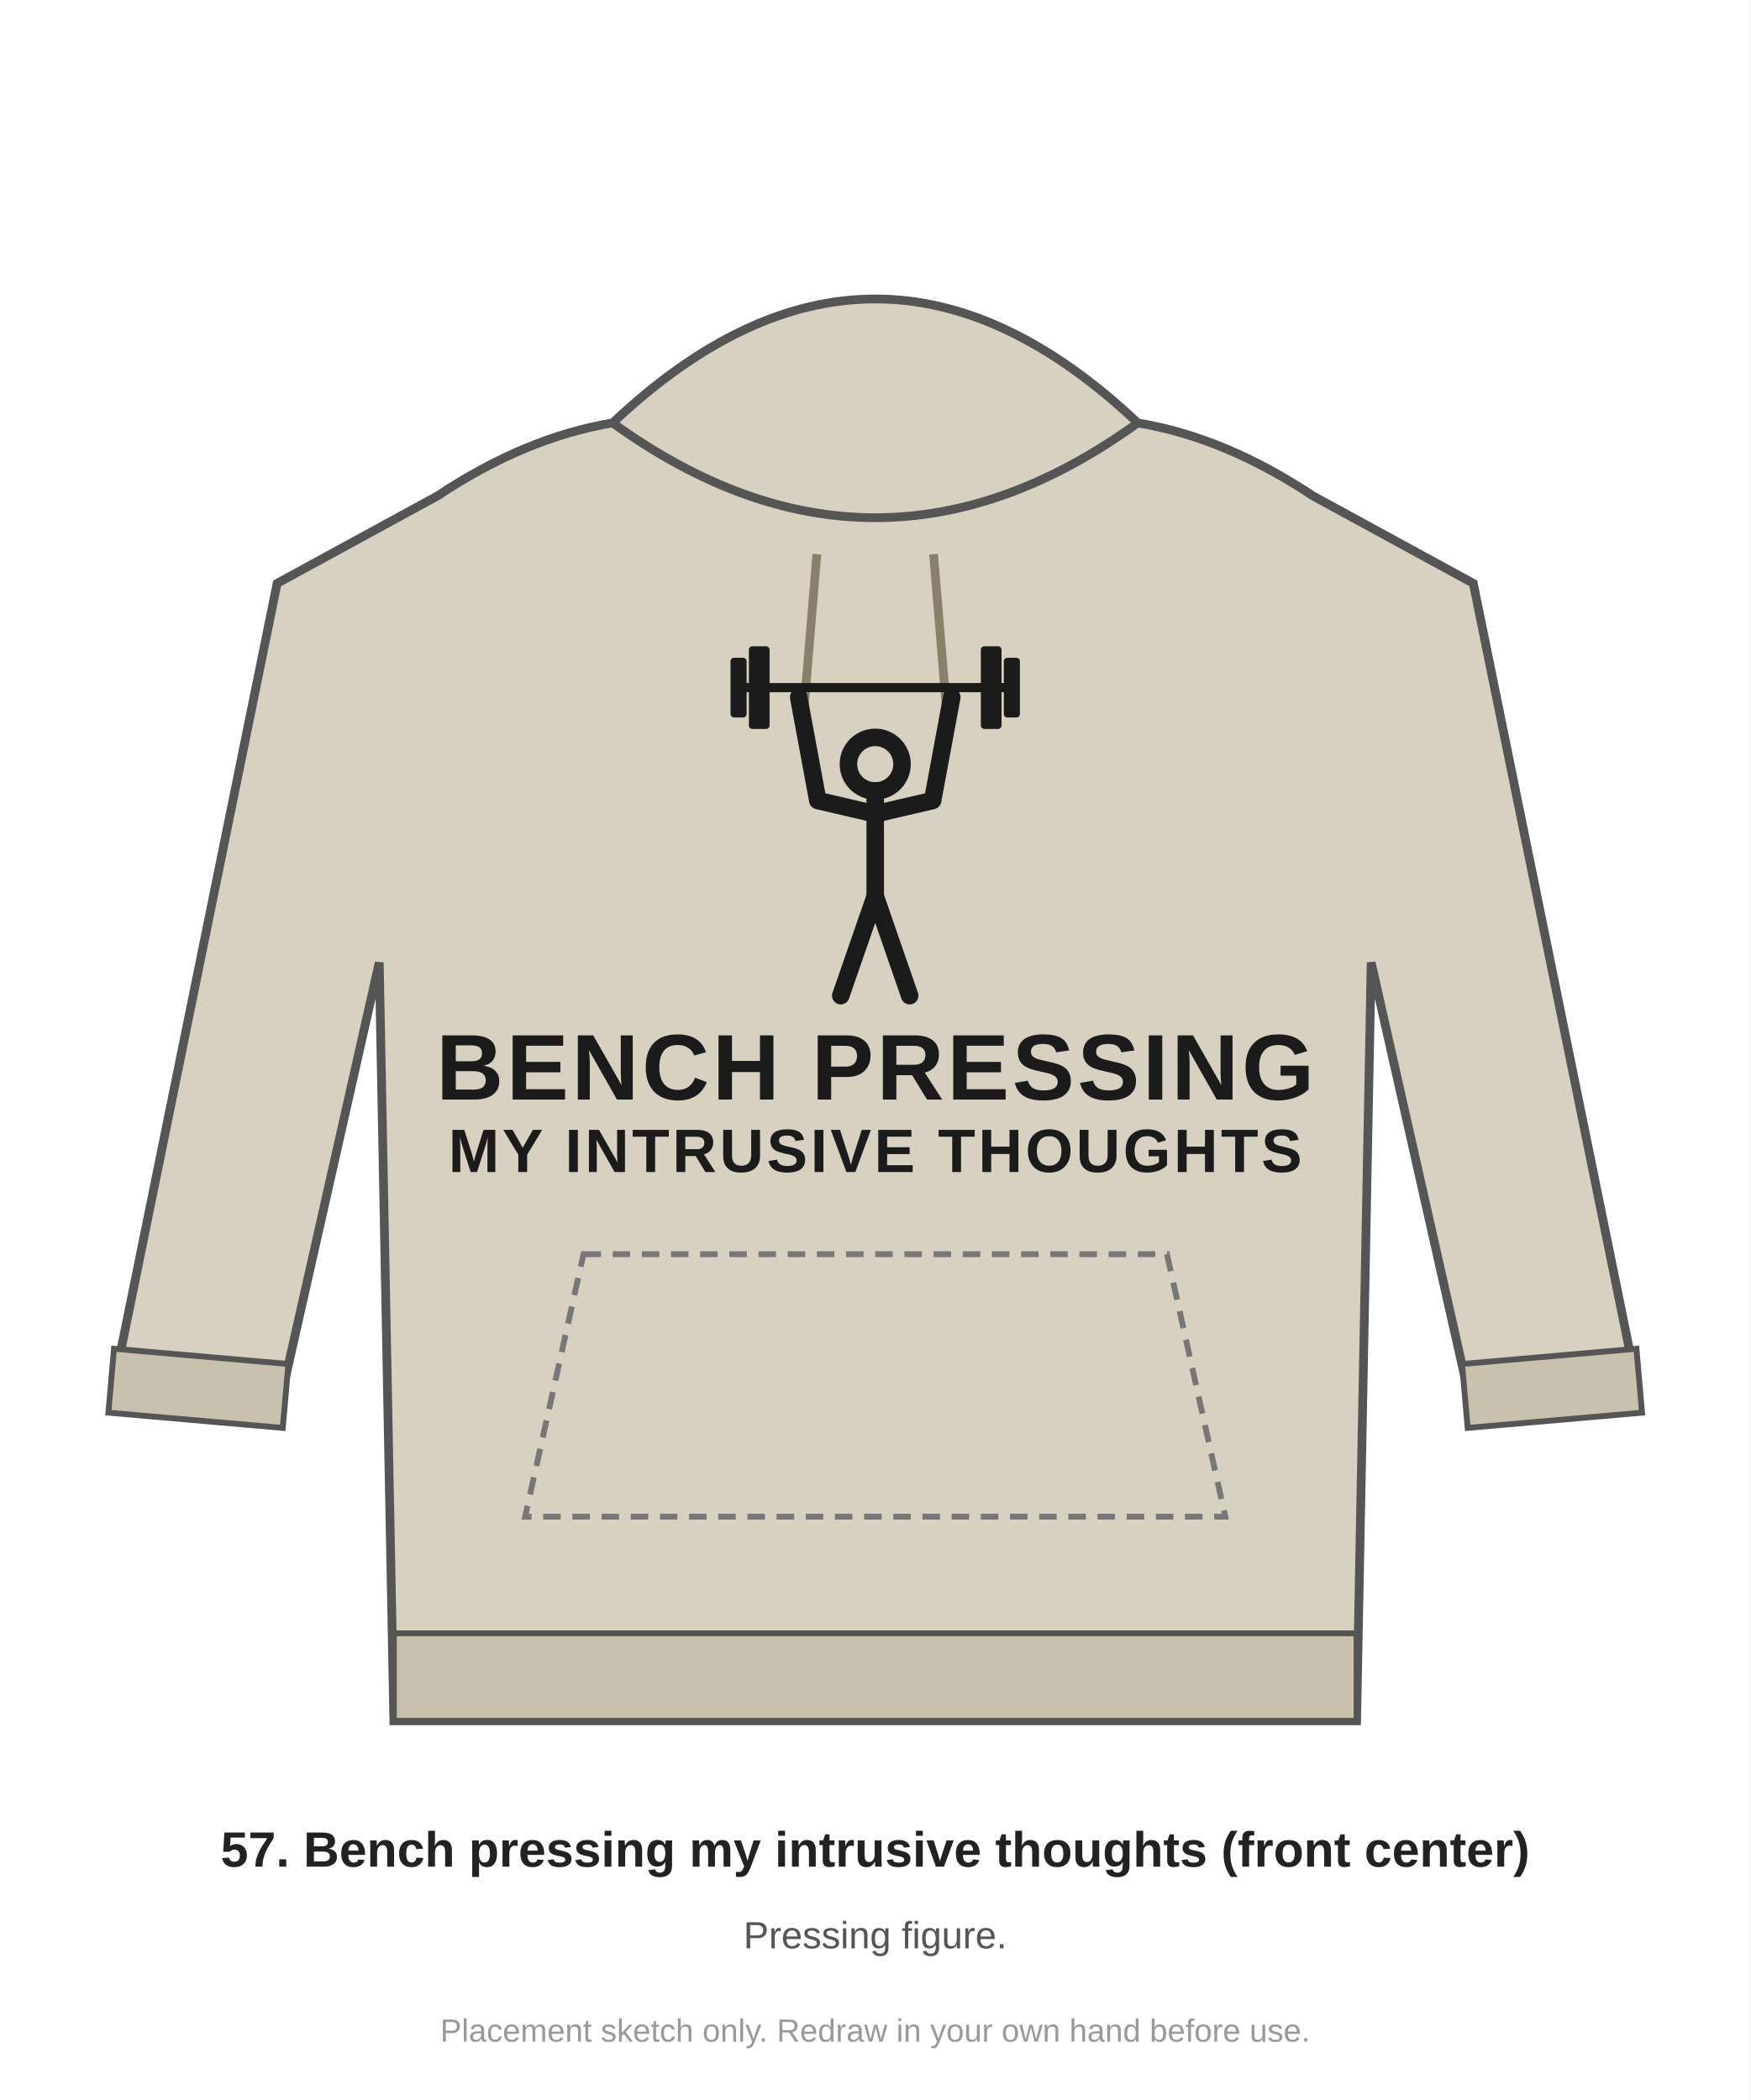
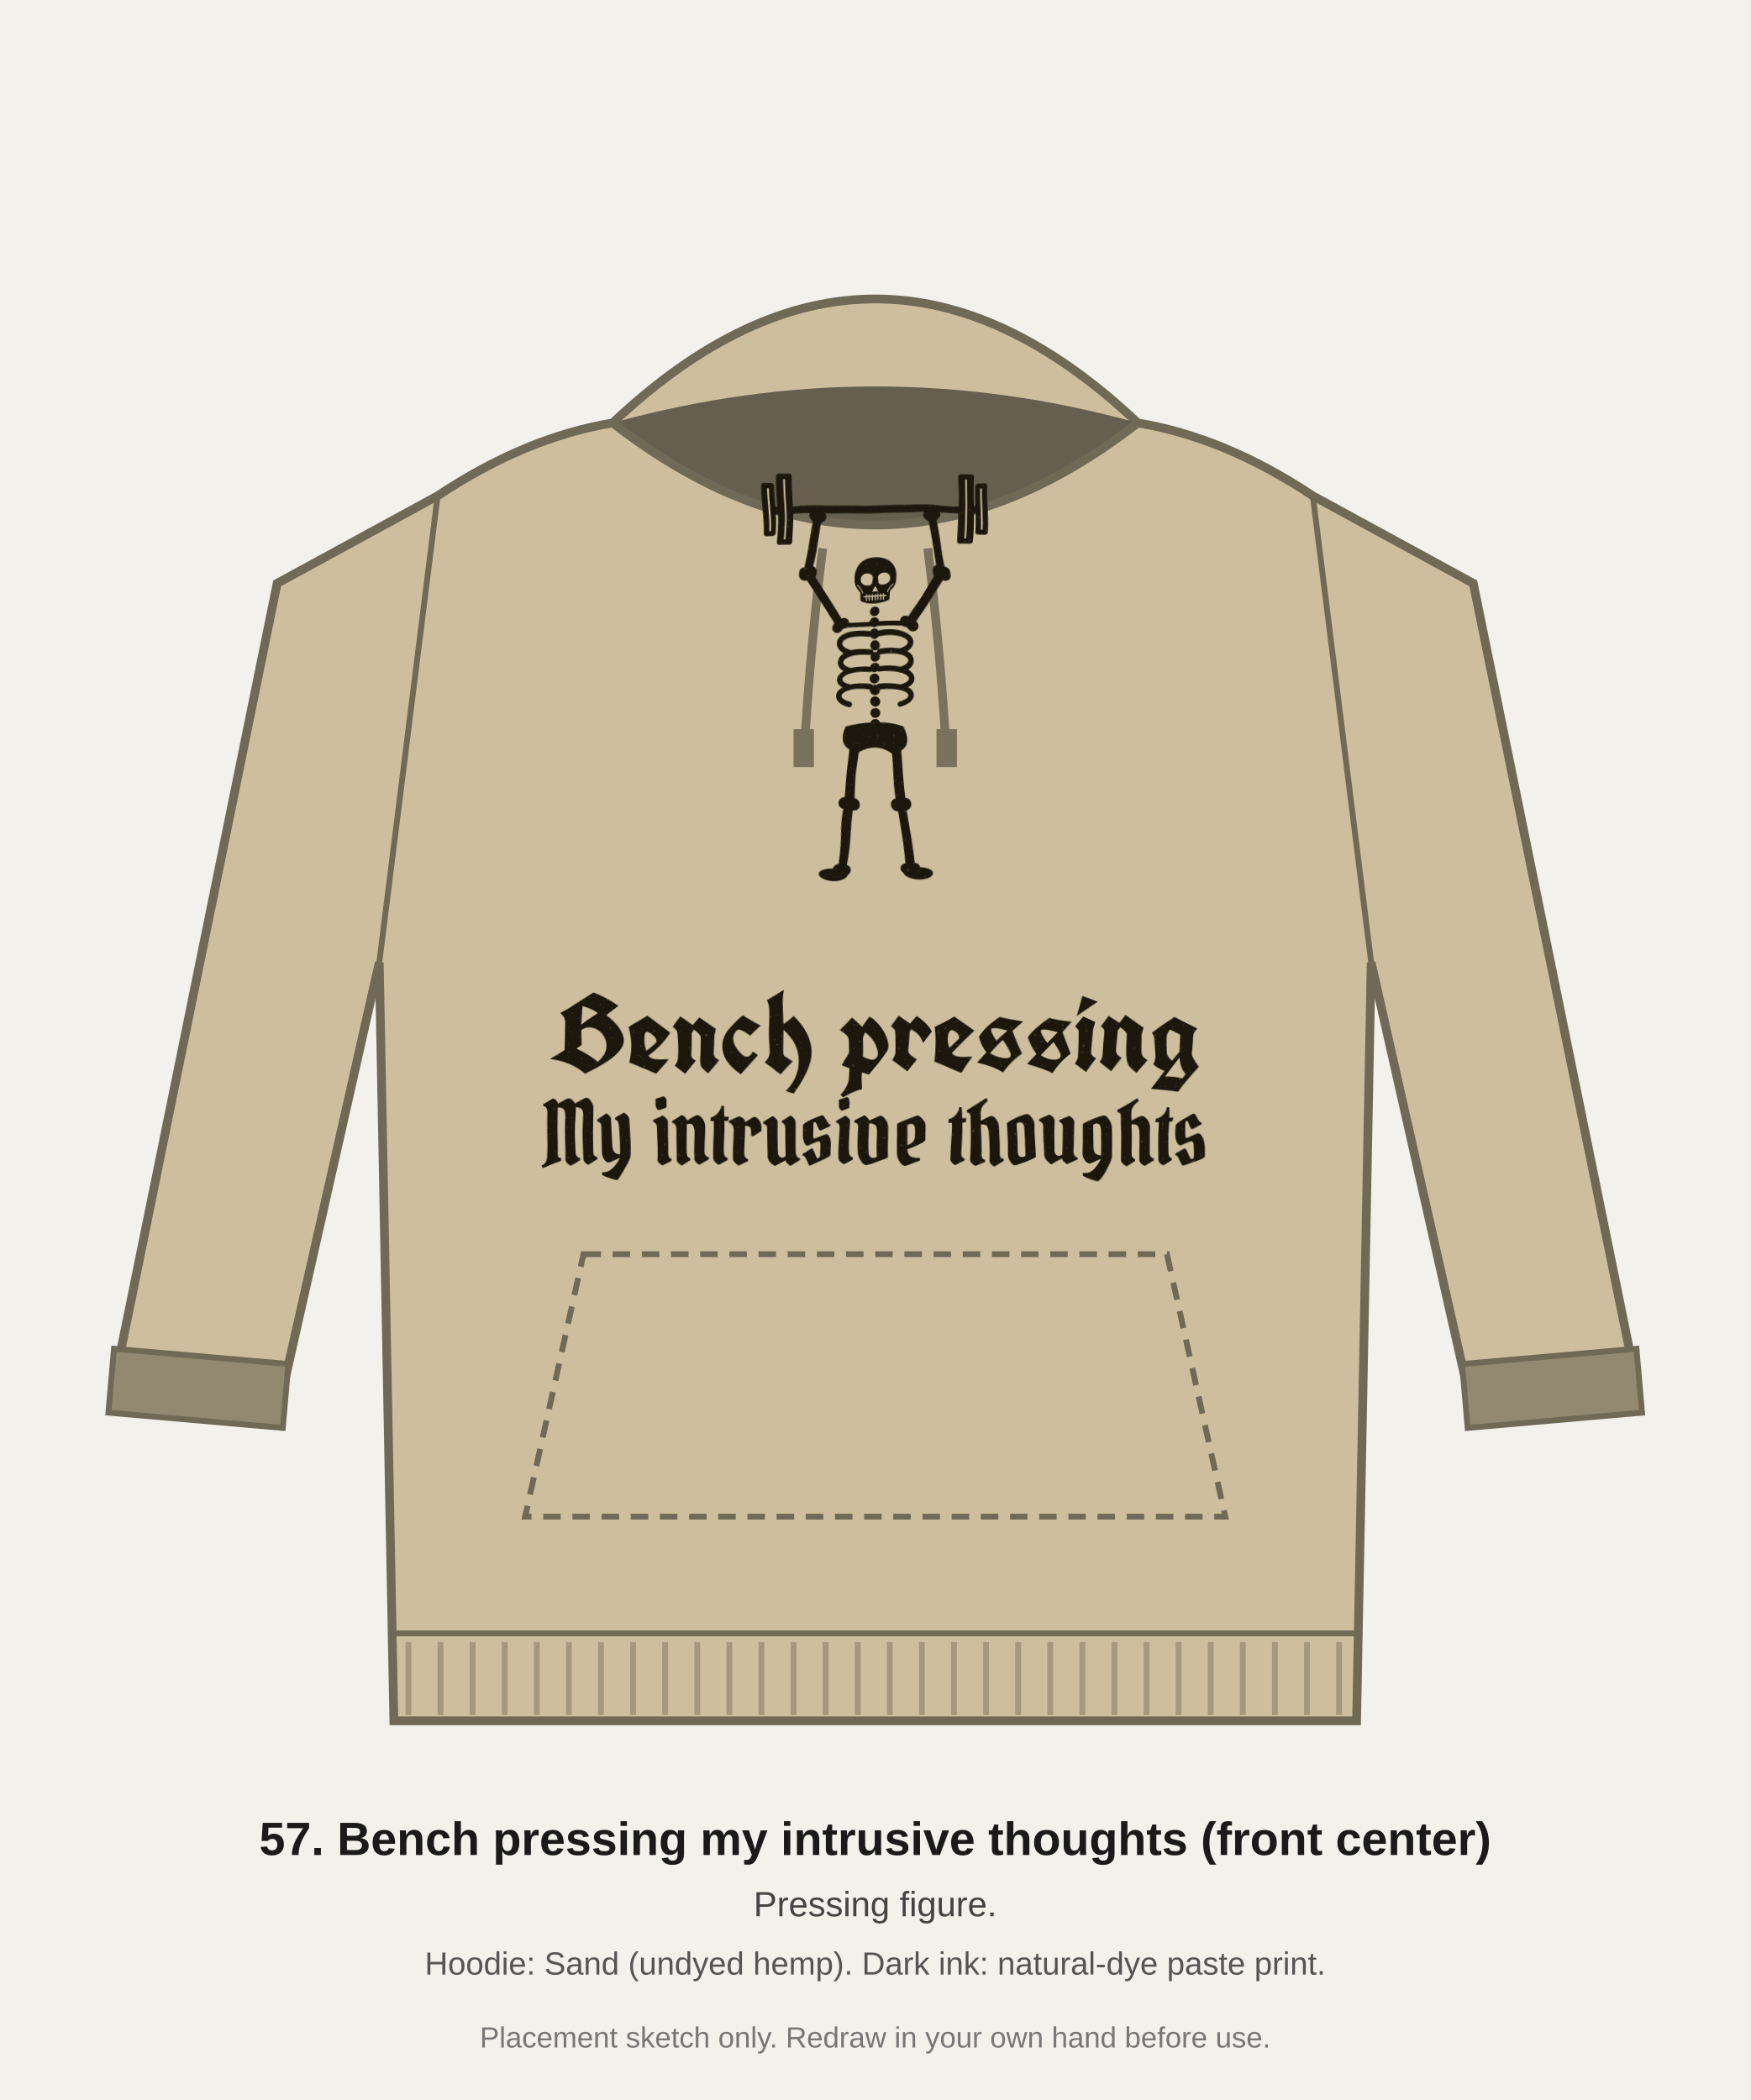
<svg xmlns="http://www.w3.org/2000/svg" viewBox="0 0 600 720" width="600" height="720" font-family="Arial, Helvetica, sans-serif">
-   <rect width="600" height="720" fill="#ffffff" />
-   <path d="M150 170 L95 200 L40 470 L95 485 L130 330 L135 590 L465 590 L470 330 L505 485 L560 470 L505 200 L450 170 Q420 150 390 145 Q300 60 210 145 Q180 150 150 170 Z" fill="#d8d0c0" stroke="#555" stroke-width="3" />
-   <path d="M210 145 Q300 210 390 145" fill="none" stroke="#555" stroke-width="3" />
-   <rect x="38" y="465" width="60" height="22" fill="#c9c0ad" stroke="#555" stroke-width="2" transform="rotate(5 68 476)" />
-   <rect x="502" y="465" width="60" height="22" fill="#c9c0ad" stroke="#555" stroke-width="2" transform="rotate(-5 532 476)" />
-   <rect x="135" y="560" width="330" height="30" fill="#c9c0ad" stroke="#555" stroke-width="2" />
-   <path d="M200 430 L400 430 L420 520 L180 520 Z" fill="none" stroke="#777" stroke-width="2" stroke-dasharray="6 4" />
-   <line x1="280" y1="190" x2="275" y2="250" stroke="#8a7f6a" stroke-width="3" />
-   <line x1="320" y1="190" x2="325" y2="250" stroke="#8a7f6a" stroke-width="3" />
-   <circle cx="300" cy="262" r="9.184" fill="none" stroke="#1b1b1b" stroke-width="6" stroke-linecap="round" stroke-linejoin="round" />
-   <line x1="300" y1="271.184" x2="300" y2="307.264" fill="none" stroke="#1b1b1b" stroke-width="6" stroke-linecap="round" stroke-linejoin="round" />
-   <polyline points="273.76,239.04 280.32,274.464 300,279.056 319.68,274.464 326.24,239.04" fill="none" stroke="#1b1b1b" stroke-width="6" stroke-linecap="round" stroke-linejoin="round" />
-   <line x1="252.768" y1="235.76" x2="347.232" y2="235.76" stroke="#1b1b1b" stroke-width="3.149" stroke-linecap="round" />
-   <rect x="256.704" y="221.59" width="7.085" height="28.339" rx="1.181" fill="#1b1b1b" />
-   <rect x="250.406" y="225.526" width="5.51" height="20.467" rx="1.181" fill="#1b1b1b" />
-   <rect x="336.211" y="221.59" width="7.085" height="28.339" rx="1.181" fill="#1b1b1b" />
-   <rect x="344.083" y="225.526" width="5.51" height="20.467" rx="1.181" fill="#1b1b1b" />
-   <polyline points="288.192,341.376 300,307.264 311.808,341.376" fill="none" stroke="#1b1b1b" stroke-width="6" stroke-linecap="round" stroke-linejoin="round" />
-   <text x="300" y="377" text-anchor="middle" font-size="32" font-weight="900" fill="#1b1b1b" letter-spacing="1">BENCH PRESSING</text>
-   <text x="300" y="401.84" text-anchor="middle" font-size="21" font-weight="900" fill="#1b1b1b" letter-spacing="1">MY INTRUSIVE THOUGHTS</text>
-   <text x="300" y="640" text-anchor="middle" font-size="17" font-weight="bold" fill="#222">57. Bench pressing my intrusive thoughts (front center)</text>
-   <text x="300" y="668" text-anchor="middle" font-size="13" fill="#555">Pressing figure.</text>
-   <text x="300" y="700" text-anchor="middle" font-size="11" fill="#999">Placement sketch only. Redraw in your own hand before use.</text>
+   <defs>
+     <filter id="grunge" x="-5%" y="-5%" width="110%" height="110%">
+       <feTurbulence type="fractalNoise" baseFrequency="0.85" numOctaves="2" seed="7" result="n" />
+       <feColorMatrix in="n" type="matrix" values="0 0 0 0 0  0 0 0 0 0  0 0 0 0 0  0 0 0 -1.1 1.75" result="m" />
+       <feTurbulence type="fractalNoise" baseFrequency="0.04" numOctaves="2" seed="3" result="w" />
+       <feDisplacementMap in="SourceGraphic" in2="w" scale="2.5" result="d" />
+       <feComposite in="d" in2="m" operator="in" />
+     </filter>
+   </defs>
+   <rect width="600" height="720" fill="#f3f1ec" />
+   <path d="M150 170 L95 200 L40 470 L95 485 L130 330 L135 590 L465 590 L470 330 L505 485 L560 470 L505 200 L450 170 Q420 150 390 145 Q300 60 210 145 Q180 150 150 170 Z" fill="#cdbf9e" stroke="#706956" stroke-width="3" />
+   <path d="M150 170 L130 330 M450 170 L470 330 M135 560 L465 560" stroke="#706956" stroke-width="2" fill="none" />
+   <g stroke="#a4987e" stroke-width="2">
+     <line x1="140" y1="563" x2="140" y2="588" />
+     <line x1="151" y1="563" x2="151" y2="588" />
+     <line x1="162" y1="563" x2="162" y2="588" />
+     <line x1="173" y1="563" x2="173" y2="588" />
+     <line x1="184" y1="563" x2="184" y2="588" />
+     <line x1="195" y1="563" x2="195" y2="588" />
+     <line x1="206" y1="563" x2="206" y2="588" />
+     <line x1="217" y1="563" x2="217" y2="588" />
+     <line x1="228" y1="563" x2="228" y2="588" />
+     <line x1="239" y1="563" x2="239" y2="588" />
+     <line x1="250" y1="563" x2="250" y2="588" />
+     <line x1="261" y1="563" x2="261" y2="588" />
+     <line x1="272" y1="563" x2="272" y2="588" />
+     <line x1="283" y1="563" x2="283" y2="588" />
+     <line x1="294" y1="563" x2="294" y2="588" />
+     <line x1="305" y1="563" x2="305" y2="588" />
+     <line x1="316" y1="563" x2="316" y2="588" />
+     <line x1="327" y1="563" x2="327" y2="588" />
+     <line x1="338" y1="563" x2="338" y2="588" />
+     <line x1="349" y1="563" x2="349" y2="588" />
+     <line x1="360" y1="563" x2="360" y2="588" />
+     <line x1="371" y1="563" x2="371" y2="588" />
+     <line x1="382" y1="563" x2="382" y2="588" />
+     <line x1="393" y1="563" x2="393" y2="588" />
+     <line x1="404" y1="563" x2="404" y2="588" />
+     <line x1="415" y1="563" x2="415" y2="588" />
+     <line x1="426" y1="563" x2="426" y2="588" />
+     <line x1="437" y1="563" x2="437" y2="588" />
+     <line x1="448" y1="563" x2="448" y2="588" />
+     <line x1="459" y1="563" x2="459" y2="588" />
+   </g>
+   <rect x="38" y="465" width="60" height="22" fill="#938971" stroke="#706956" stroke-width="2" transform="rotate(5 68 476)" />
+   <rect x="502" y="465" width="60" height="22" fill="#938971" stroke="#706956" stroke-width="2" transform="rotate(-5 532 476)" />
+   <path d="M210 145 Q300 215 390 145 Q300 120 210 145 Z" fill="#665f4f" />
+   <path d="M210 145 Q300 215 390 145" fill="none" stroke="#706956" stroke-width="3" />
+   <path d="M200 430 L400 430 L420 520 L180 520 Z" fill="none" stroke="#706956" stroke-width="2" stroke-dasharray="6 4" />
+   <path d="M282 188 Q278 220 276 252 M318 188 Q322 220 324 252" stroke="#7b725e" stroke-width="3" fill="none" />
+   <rect x="272" y="250" width="7" height="13" fill="#7b725e" />
+   <rect x="321" y="250" width="7" height="13" fill="#7b725e" />
+   <g filter="url(#grunge)">
+     <path d="M292.6 198.5 C291.7 188.1 308.3 188.1 307.4 198.5 C307.4 200.9 306.2 201.8 305.3 203.0 L305.2 205.8 C303.0 207.4 297.0 207.4 294.8 205.8 L294.7 203.0 C293.8 201.8 292.6 200.9 292.6 198.5 Z" fill="#1a1510" />
+     <path d="M299.1 197.9 C298.8 195.9 295.0 195.6 294.7 198.2 C294.5 200.6 297.9 201.2 298.8 200.0 Z" fill="#cdbf9e" />
+     <path d="M293.5 200.3 Q295.0 201.5 295.6 203.3" stroke="#cdbf9e" stroke-width="0.3" fill="none" />
+     <path d="M300.9 197.9 C301.2 195.9 305.0 195.6 305.3 198.2 C305.5 200.6 302.1 201.2 301.2 200.0 Z" fill="#cdbf9e" />
+     <path d="M306.5 200.3 Q305.0 201.5 304.4 203.3" stroke="#cdbf9e" stroke-width="0.3" fill="none" />
+     <path d="M300.0 200.9 L298.8 203.0 Q300.0 202.5 301.2 203.0 Z" fill="#cdbf9e" />
+     <path d="M295.8 204.4 L304.2 204.4" stroke="#cdbf9e" stroke-width="0.4" />
+     <line x1="296.9" y1="203.7" x2="296.9" y2="205.9" stroke="#cdbf9e" stroke-width="0.4" />
+     <line x1="297.9" y1="203.7" x2="297.9" y2="205.9" stroke="#cdbf9e" stroke-width="0.4" />
+     <line x1="299.0" y1="203.7" x2="299.0" y2="205.9" stroke="#cdbf9e" stroke-width="0.4" />
+     <line x1="300.0" y1="203.7" x2="300.0" y2="205.9" stroke="#cdbf9e" stroke-width="0.4" />
+     <line x1="301.0" y1="203.7" x2="301.0" y2="205.9" stroke="#cdbf9e" stroke-width="0.4" />
+     <line x1="302.1" y1="203.7" x2="302.1" y2="205.9" stroke="#cdbf9e" stroke-width="0.4" />
+     <line x1="303.1" y1="203.7" x2="303.1" y2="205.9" stroke="#cdbf9e" stroke-width="0.4" />
+     <circle cx="300.0" cy="209.8" r="1.7" fill="#1a1510" />
+     <circle cx="300.0" cy="213.6" r="1.7" fill="#1a1510" />
+     <circle cx="300.0" cy="217.5" r="1.7" fill="#1a1510" />
+     <circle cx="300.0" cy="221.3" r="1.7" fill="#1a1510" />
+     <circle cx="300.0" cy="225.2" r="1.7" fill="#1a1510" />
+     <circle cx="300.0" cy="229.0" r="1.7" fill="#1a1510" />
+     <circle cx="300.0" cy="232.9" r="1.7" fill="#1a1510" />
+     <circle cx="300.0" cy="236.7" r="1.7" fill="#1a1510" />
+     <circle cx="300.0" cy="240.5" r="1.7" fill="#1a1510" />
+     <circle cx="300.0" cy="244.4" r="1.7" fill="#1a1510" />
+     <circle cx="300.0" cy="248.2" r="1.7" fill="#1a1510" />
+     <path d="M298.4 217.5 C286.8 215.8 284.6 221.9 291.2 223.5" stroke="#1a1510" stroke-width="1.9" fill="none" stroke-linecap="round" />
+     <path d="M301.6 217.5 C313.2 215.8 315.4 221.9 308.8 223.5" stroke="#1a1510" stroke-width="1.9" fill="none" stroke-linecap="round" />
+     <path d="M298.4 223.5 C286.8 221.9 284.6 227.9 291.2 229.6" stroke="#1a1510" stroke-width="1.9" fill="none" stroke-linecap="round" />
+     <path d="M301.6 223.5 C313.2 221.9 315.4 227.9 308.8 229.6" stroke="#1a1510" stroke-width="1.9" fill="none" stroke-linecap="round" />
+     <path d="M298.4 229.6 C286.8 227.9 284.6 234.0 291.2 235.6" stroke="#1a1510" stroke-width="1.9" fill="none" stroke-linecap="round" />
+     <path d="M301.6 229.6 C313.2 227.9 315.4 234.0 308.8 235.6" stroke="#1a1510" stroke-width="1.9" fill="none" stroke-linecap="round" />
+     <path d="M298.4 235.6 C286.8 234.0 284.6 240.0 291.2 241.6" stroke="#1a1510" stroke-width="1.9" fill="none" stroke-linecap="round" />
+     <path d="M301.6 235.6 C313.2 234.0 315.4 240.0 308.8 241.6" stroke="#1a1510" stroke-width="1.9" fill="none" stroke-linecap="round" />
+     <path d="M290.1 249.3 Q286.8 257.0 294.5 258.1 Q300.0 254.3 305.5 258.1 Q313.2 257.0 309.9 249.3 Q300.0 246.0 290.1 249.3 Z" fill="#1a1510" />
+     <line x1="287.9" y1="214.2" x2="312.1" y2="214.2" stroke="#1a1510" stroke-width="1.6" stroke-linecap="round" />
+     <circle cx="287.9" cy="214.9" r="1.0" fill="#1a1510" />
+     <circle cx="287.9" cy="213.5" r="1.0" fill="#1a1510" />
+     <circle cx="312.1" cy="214.9" r="1.0" fill="#1a1510" />
+     <circle cx="312.1" cy="213.5" r="1.0" fill="#1a1510" />
+     <line x1="287.9" y1="214.2" x2="276.9" y2="196.6" stroke="#1a1510" stroke-width="3.0" stroke-linecap="round" />
+     <circle cx="289.0" cy="213.5" r="1.9" fill="#1a1510" />
+     <circle cx="286.8" cy="214.9" r="1.9" fill="#1a1510" />
+     <circle cx="278.0" cy="195.9" r="1.9" fill="#1a1510" />
+     <circle cx="275.9" cy="197.3" r="1.9" fill="#1a1510" />
+     <line x1="276.9" y1="196.6" x2="280.2" y2="176.9" stroke="#1a1510" stroke-width="2.7" stroke-linecap="round" />
+     <circle cx="278.1" cy="196.8" r="1.7" fill="#1a1510" />
+     <circle cx="275.8" cy="196.4" r="1.7" fill="#1a1510" />
+     <circle cx="281.4" cy="177.0" r="1.7" fill="#1a1510" />
+     <circle cx="279.1" cy="176.7" r="1.7" fill="#1a1510" />
+     <circle cx="280.2" cy="176.9" r="2.5" fill="#1a1510" />
+     <line x1="312.1" y1="214.2" x2="323.1" y2="196.6" stroke="#1a1510" stroke-width="3.0" stroke-linecap="round" />
+     <circle cx="313.2" cy="214.9" r="1.9" fill="#1a1510" />
+     <circle cx="311.0" cy="213.5" r="1.9" fill="#1a1510" />
+     <circle cx="324.1" cy="197.3" r="1.9" fill="#1a1510" />
+     <circle cx="322.0" cy="195.9" r="1.9" fill="#1a1510" />
+     <line x1="323.1" y1="196.6" x2="319.8" y2="176.9" stroke="#1a1510" stroke-width="2.7" stroke-linecap="round" />
+     <circle cx="324.2" cy="196.4" r="1.7" fill="#1a1510" />
+     <circle cx="321.9" cy="196.8" r="1.7" fill="#1a1510" />
+     <circle cx="320.9" cy="176.7" r="1.7" fill="#1a1510" />
+     <circle cx="318.6" cy="177.0" r="1.7" fill="#1a1510" />
+     <circle cx="319.8" cy="176.9" r="2.5" fill="#1a1510" />
+     <line x1="293.4" y1="252.6" x2="291.2" y2="275.7" stroke="#1a1510" stroke-width="3.3" stroke-linecap="round" />
+     <circle cx="292.0" cy="252.5" r="2.1" fill="#1a1510" />
+     <circle cx="294.8" cy="252.8" r="2.1" fill="#1a1510" />
+     <circle cx="289.8" cy="275.6" r="2.1" fill="#1a1510" />
+     <circle cx="292.6" cy="275.8" r="2.1" fill="#1a1510" />
+     <line x1="291.2" y1="275.7" x2="287.9" y2="297.7" stroke="#1a1510" stroke-width="3.0" stroke-linecap="round" />
+     <circle cx="290.0" cy="275.5" r="1.9" fill="#1a1510" />
+     <circle cx="292.5" cy="275.9" r="1.9" fill="#1a1510" />
+     <circle cx="286.7" cy="297.5" r="1.9" fill="#1a1510" />
+     <circle cx="289.2" cy="297.8" r="1.9" fill="#1a1510" />
+     <ellipse cx="285.2" cy="299.3" rx="4.9" ry="2.2" fill="#1a1510" />
+     <line x1="306.6" y1="252.6" x2="308.8" y2="275.7" stroke="#1a1510" stroke-width="3.3" stroke-linecap="round" />
+     <circle cx="305.2" cy="252.8" r="2.1" fill="#1a1510" />
+     <circle cx="308.0" cy="252.5" r="2.1" fill="#1a1510" />
+     <circle cx="307.4" cy="275.8" r="2.1" fill="#1a1510" />
+     <circle cx="310.2" cy="275.6" r="2.1" fill="#1a1510" />
+     <line x1="308.8" y1="275.7" x2="312.1" y2="297.7" stroke="#1a1510" stroke-width="3.0" stroke-linecap="round" />
+     <circle cx="307.5" cy="275.9" r="1.9" fill="#1a1510" />
+     <circle cx="310.0" cy="275.5" r="1.9" fill="#1a1510" />
+     <circle cx="310.8" cy="297.8" r="1.9" fill="#1a1510" />
+     <circle cx="313.3" cy="297.5" r="1.9" fill="#1a1510" />
+     <ellipse cx="314.8" cy="299.3" rx="4.9" ry="2.2" fill="#1a1510" />
+     <line x1="263.8" y1="174.7" x2="336.2" y2="174.7" stroke="#1a1510" stroke-width="2.4" stroke-linecap="round" />
+     <rect x="266.2" y="162.6" width="5.4" height="24.2" rx="0.9" fill="#1a1510" />
+     <line x1="268.9" y1="164.4" x2="268.9" y2="184.9" stroke="#cdbf9e" stroke-width="0.6" />
+     <rect x="261.3" y="165.9" width="4.2" height="17.5" rx="0.9" fill="#1a1510" />
+     <line x1="263.5" y1="167.7" x2="263.5" y2="181.6" stroke="#cdbf9e" stroke-width="0.6" />
+     <rect x="328.4" y="162.6" width="5.4" height="24.2" rx="0.9" fill="#1a1510" />
+     <line x1="331.1" y1="164.4" x2="331.1" y2="184.9" stroke="#cdbf9e" stroke-width="0.6" />
+     <rect x="334.4" y="165.9" width="4.2" height="17.5" rx="0.9" fill="#1a1510" />
+     <line x1="336.5" y1="167.7" x2="336.5" y2="181.6" stroke="#cdbf9e" stroke-width="0.6" />
+     <path d="M191.5 346.8 203.1 340Q207.4 341.7 212.3 345.2Q210.2 346.6 208 348.2Q213.8 352.7 213.8 356.5Q213.8 357.9 213 359.2Q210 364.1 200.7 368.3Q195.4 363.5 188.5 363.1L193.2 359.7L193.3 350.6Q193.4 348.3 191.5 346.8ZM205 347.4Q202.4 345.5 199.3 344.6L199.2 351.3ZM205 364.2Q207.9 361.6 207.9 358.6Q207.9 356.6 206.8 354.9Q205.7 353.3 203.5 352.6Q202.7 352.4 201.7 352.4Q200.6 352.4 199.2 353.1L199.2 358.1L197.3 359.2Q202.7 362 205 364.2ZM224.7 367.9 215.8 364.4Q216.3 361.6 216.3 358.6Q216.3 355.6 215.7 352.3L222.1 348.5V348.5L222.1 348.5H222.2L229.4 353.7L221.9 361.6Q222.6 362.5 223.6 362.6Q224.5 362.7 225.1 362.7Q225.7 362.7 226.5 362.6Q227.3 362.5 228.5 362.5Q227.6 363.9 226.6 365.2Q225.6 366.6 224.7 367.9ZM221.6 353.5Q220.5 353.5 220.5 356.4Q220.5 358.1 221.1 359.7Q221.1 359.9 221.1 360L224.1 356.9Q224.4 356.5 224.4 356.2Q224.4 355.9 224.1 355.3Q223.8 354.8 223.4 354.5Q222.3 353.5 221.6 353.5ZM237.2 351.2 239.4 348.5 245.3 352.7 244.8 354.9 244.5 360.9Q244.5 361 244.5 361Q244.5 361.9 245.1 362.5Q245.7 363.1 246.4 363.4L242.6 367.9Q241.3 366.8 240.5 366Q239.8 365.2 239.8 362.6Q239.8 362.4 239.8 362.2L239.9 355.3Q239.9 354.5 237.6 352.7L236.8 353.9L236.5 360.9Q236.5 361 236.5 361Q236.5 361.9 237 362.5Q237.6 363.1 238.3 363.4L234.6 367.9L230.7 364.8Q231.7 363.5 231.7 362.2L231.9 353.8Q231.9 352.9 230.5 352L233.3 348.5ZM259.8 361.8 253.6 368Q247.6 364 247.6 358.8Q247.6 356.2 249.3 353.7Q251 351.2 254.7 348.2Q256.3 349.3 258 350.3Q259.6 351.3 261.3 352.2L257.6 355.5Q256.5 354.8 255.8 354.3Q255.1 353.8 254.4 353.5Q253.7 353.2 253.3 353.2Q253 353.2 252.6 353.5Q251.5 354.7 251.5 356.2Q251.5 358.8 254.5 361.7Q255.3 362.4 256 362.4Q257.2 362.4 258.2 360.7Q258.6 361 259 361.2Q259.4 361.5 259.8 361.8ZM271.5 363.7Q268.3 367.2 267.4 368.2Q266 367.2 264.7 366.1Q263.3 365.1 261.9 364Q263.2 363 263.6 362Q264 361.1 264 360.3L264.1 349Q264.1 347.8 264 346.2Q263.9 344.5 263.2 343.3L269.3 340Q268.8 342.2 268.7 344.6Q268.6 347 268.6 349.5V351.2L272.2 348.5Q277.4 353.4 277.4 359.6Q277.4 366.6 272 374.9L269.3 374Q273.4 369.4 273.4 363.5Q273.4 357.3 268.6 353.1L268.5 360.4Q268.5 361.8 268.8 362Q269.1 362.2 271.5 363.7ZM295.2 373.2Q292 373.7 288.6 375.9L287.7 374.9Q288.3 374.5 289.2 372.6Q290.2 370.7 290.2 369.2L290.3 365.4L287.6 364.3Q288.3 363.1 289 362.1Q289.8 361.2 290.3 360L290.3 356.2Q290.3 354.7 289.1 353.9Q287.9 353 287.4 352.7L291.6 348.4L295.1 351.6L297.8 348.4Q299.2 349 300.6 350.6Q303.8 353.9 304.3 357.6Q304.4 358 304.4 358.4Q304.4 359.6 303.7 360.4L297.6 368.2L295 367.2L294.9 367.9Q294.9 368.1 294.9 368.3Q294.9 368.6 295.2 373.2ZM295.1 361.6Q297.6 362.8 298.5 362.8Q298.7 362.8 298.8 362.8Q300.4 362.4 300.4 360.7Q300.4 360.3 300.3 359.8Q299.8 357.5 298.6 355.9Q297.4 354.4 296 353.5Q295.8 354 295.5 354.5Q295.2 355.1 295.2 355.8ZM312.2 351.2 314.6 348.7Q318.4 351.3 319.7 354L316.7 357.9Q316.2 356.5 315.3 355.3Q314.5 354.2 312.5 353.1L311.9 353.9L311.5 360.2Q311.4 361.2 312.7 362.2Q314 363.3 314.7 363.6L311.6 367.9L305.9 363.5Q306.9 362.2 307 360.9L306.9 353.8Q306.9 352.9 305.5 352L308.3 348.5ZM329.6 367.9 320.7 364.4Q321.2 361.6 321.2 358.6Q321.2 355.6 320.6 352.3L327 348.5V348.5L327.1 348.5H327.1L334.3 353.7L326.8 361.6Q327.5 362.5 328.5 362.6Q329.4 362.7 330 362.7Q330.6 362.7 331.4 362.6Q332.2 362.5 333.5 362.5Q332.5 363.9 331.5 365.2Q330.5 366.6 329.6 367.9ZM326.5 353.5Q325.4 353.5 325.4 356.4Q325.4 358.1 326 359.7Q326 359.9 326 360L329 356.9Q329.3 356.5 329.3 356.2Q329.3 355.9 329 355.3Q328.7 354.8 328.4 354.5Q327.2 353.5 326.5 353.5ZM335.1 364.5 338.4 361.1Q336.6 358.8 335.9 355.8Q338.1 352.1 342.5 348.5Q345.9 349.4 350.4 350.2L350.8 350.1L347.3 353.7L350.4 361.3Q346.9 363.9 344 367.9Q340.4 365.8 335.1 364.5ZM345 363.2Q346.8 363.2 346.8 361.9Q346.8 360.7 344.2 357L339.7 361.5Q342.6 363.2 345 363.2ZM342 357.3 345.6 353.6Q342.4 352.7 341.3 352.7Q340.2 352.7 340.1 352.9Q340 353.1 340 353.3Q340 354.4 342 357.3ZM351.8 364.5 355 361.1Q353.3 358.8 352.5 355.8Q354.8 352.1 359.1 348.5Q362.6 349.4 367 350.2L367.4 350.1L364 353.7L367 361.3Q363.5 363.9 360.7 367.9Q357 365.8 351.8 364.5ZM361.6 363.2Q363.5 363.2 363.5 361.9Q363.5 360.7 360.8 357L356.4 361.5Q359.2 363.2 361.6 363.2ZM358.7 357.3 362.3 353.6Q359 352.7 357.9 352.7Q356.9 352.7 356.7 352.9Q356.6 353.1 356.6 353.3Q356.6 354.4 358.7 357.3ZM368.5 352 371.3 348.5 375.4 350.4Q375.2 351.2 375 351.9Q374.7 352.6 374.7 353.4L374.4 360.9Q374.4 361 374.4 361.1Q374.4 362 375 362.5Q375.6 363.1 376.3 363.4L372.6 367.9L368.6 364.8Q369.7 363.5 369.7 362.2L369.8 353.8Q369.8 352.9 368.5 352ZM369 348.3 370.5 341 376 343.2ZM384.2 351.2 386.3 348.5 392.3 352.7 391.7 354.9 391.5 360.9Q391.5 361 391.5 361Q391.5 361.9 392 362.5Q392.6 363.1 393.3 363.4L389.6 367.9Q388.2 366.8 387.5 366Q386.7 365.2 386.7 362.6Q386.7 362.4 386.7 362.2L386.9 355.3Q386.9 354.5 384.5 352.7L383.7 353.9L383.4 360.9Q383.4 361 383.4 361Q383.4 361.9 383.9 362.5Q384.5 363.1 385.2 363.4L381.5 367.9L377.6 364.8Q378.7 363.5 378.7 362.2L378.8 353.8Q378.8 352.9 377.4 352L380.2 348.5ZM395.1 354.4 402.4 348.5 410.2 352.4Q408.7 353.6 408.7 355.2L408.7 361.4Q408.6 362 409.8 363.9Q410.9 365.7 411.4 366.2L404.1 374.6Q399.8 373.7 394.5 373.3L399.3 367.3Q396.9 366.3 395.2 364.8Q395.8 363.9 396 362.2L395.9 356.6Q395.9 355.4 395.1 354.4ZM406.9 368.8Q404.8 366.3 404.6 362.8L399.5 369.3Q402.4 369.3 405.8 370.2ZM404.5 360.7 404.4 354.6 401.1 353Q400 354.6 400 355.9V360.4Q400 361.8 400.5 362.3Q400.9 362.9 401.2 363.2Q401.5 363.6 402 363.8Z" fill="#1a1510" />
+     <path d="M187.4 396.4V381.3Q187.4 380.3 187 379.6Q186.5 378.9 185.9 378.9V378.2Q186.1 378.2 189.2 376.4Q189.4 376.4 189.7 376.5Q190 376.6 190.5 377.1Q191 377.6 191 378.2Q191.2 378.1 192 377.7Q194.2 376.4 194.7 376.4Q195.3 376.4 195.9 376.9Q196.6 377.5 196.9 378.2Q196.9 378.2 198.1 377.6Q200.5 376.4 200.9 376.4Q201.9 376.4 202.7 377.7Q203.6 378.9 203.6 380V395.1Q203.6 396.7 205 397V397.7L201.8 399.5Q201.1 399.2 200.6 398.6Q200 398 200 397.5V382.8Q200 381 199.4 380.3Q198.8 379.6 197.3 379.5V395.1Q197.3 396.7 198.8 397V397.7L195.5 399.5Q194.8 399.2 194.2 398.6Q193.7 398 193.7 397.5V382.8Q193.7 380.9 193.1 380.2Q192.6 379.5 191 379.5V394.9Q191 396 191.2 396.5Q191.5 396.9 192.2 396.9V397.9L186.1 400.5L185.6 399.5Q186.2 399.5 186.8 398.7Q187.4 398 187.4 396.4ZM216.5 384.4V396.3Q216.5 397.5 215.5 399.6Q214.5 401.7 213.3 403.3Q212.2 404.9 211.8 404.9Q211 404.9 209.8 404.4Q208.5 404 207.6 403.6L206.7 403.1V402.2H207.7Q208.9 402.2 210.4 400.9Q211.9 399.5 212.9 397.3Q209.5 398.9 209 398.9Q208.1 398.9 207.3 397.7Q206.6 396.5 206.6 395.1V386.8Q206.6 385.2 205.1 384.9V384.2L208.4 382.4Q209.1 382.6 209.6 383.3Q210.2 383.9 210.2 384.4V392.5Q210.2 394.6 210.9 395.3Q211.5 396.1 212.9 396.1V386.8Q212.9 385 211.7 384.7V384.1L214.7 382.4Q215.4 382.6 215.9 383.3Q216.5 383.9 216.5 384.4ZM228.8 384.4V395.1Q228.8 396.9 230 397.1V397.8L227 399.5Q226.3 399.2 225.8 398.6Q225.2 398 225.2 397.5V386.8Q225.2 385 224 384.8V384.1L227 382.4Q227.7 382.7 228.2 383.3Q228.8 383.9 228.8 384.4ZM224.8 378.6V376.8Q224.8 376.7 226 376.3Q227.2 375.8 227.4 375.8Q227.6 375.8 228 376.3Q228.4 376.8 228.4 377.4V379.6Q228.4 379.6 227.2 380.1Q226 380.6 225.7 380.6Q225.4 380.6 225.1 380Q224.8 379.5 224.8 378.6ZM231.8 397.5V387.3Q231.8 386.3 231.4 385.6Q231 384.9 230.3 384.9V384.2Q230.5 384.2 233.6 382.4Q233.8 382.4 234.1 382.5Q234.4 382.6 234.9 383.1Q235.4 383.6 235.4 384.2Q235.6 384.1 236.4 383.7Q238.6 382.4 239.1 382.4Q240 382.4 240.9 383.7Q241.7 384.9 241.7 386V395.1Q241.7 396.7 243.2 397V397.7L239.9 399.5Q239.2 399.2 238.7 398.6Q238.1 398 238.1 397.5V388.8Q238.1 387.1 237.7 386.2Q237.4 385.3 236.4 385.3L235.4 385.5V395.1Q235.4 396.9 236.6 397.1V397.8L233.6 399.5Q232.9 399.2 232.4 398.6Q231.8 398 231.8 397.5ZM248.3 379.3V382.9H249.8L249.5 384.3H248.3V395.1Q248.3 396.9 249.5 397.1V397.8L246.5 399.5Q245.8 399.2 245.3 398.6Q244.7 398 244.7 397.5V384.4H243.5L243.8 383.1Q244.7 383.1 246 381.9Q247.2 380.7 247.5 379.3ZM249.8 384.2 253.1 382.4Q253.3 382.5 253.6 382.6Q253.9 382.7 254.4 383.1Q254.9 383.6 254.9 384.2Q255.1 384.2 256.3 383.3Q257.6 382.4 258 382.4Q258.9 382.4 259.8 383.7Q260.6 384.9 260.6 386V387.4L257.5 389.2L257 388.8Q257 386.2 256.5 385.9Q256 385.5 254.9 385.5V395.1Q254.9 396.9 256.1 397.1V397.8L253.1 399.5Q252.4 399.2 251.9 398.6Q251.3 398 251.3 397.5V387.5Q251.3 386.2 250.8 385.5Q250.4 384.9 249.8 384.9ZM269 396.1V386.8Q269 385 267.8 384.7V384.1L270.8 382.4Q271.5 382.6 272 383.3Q272.6 383.9 272.6 384.4V394.6Q272.6 395.6 273 396.3Q273.4 397 274.1 397V397.7Q273.9 397.7 270.8 399.5Q270.1 399.2 269.6 398.6Q269 398 269 397.5L265.3 399.5Q265.2 399.4 265 399.3Q264.8 399.2 264.4 398.9Q263.9 398.5 263.6 398.1Q262.7 397.2 262.7 395.9V386.8Q262.7 385.2 261.2 384.9V384.2L264.5 382.4Q265.2 382.6 265.7 383.3Q266.3 383.9 266.3 384.4V394.8Q266.3 395.6 266.8 396.1Q267.2 396.6 267.8 396.6Q268.4 396.6 269 396.1ZM277 392.9Q276.2 392.9 275.7 391.8Q275.2 390.6 275.2 389V385.8Q275.2 385.2 278.3 383.8Q281.5 382.4 281.9 382.4Q282.2 382.4 282.4 382.7Q282.6 383 282.7 383.2Q282.9 383.4 283.1 383.9Q283.4 384.4 283.6 384.6Q283.9 385.4 284.5 385.4V386Q284.1 386.2 283.3 386.6Q281.4 387.6 281.2 387.6Q280.8 387.6 280.2 386.2Q279.7 384.7 279.3 384.7Q278.8 384.7 278.8 385.6V389.3Q278.8 390.5 279.3 390.5Q279.4 390.5 281.2 389.7Q282.9 388.9 283.3 388.9Q284 388.9 284.5 390.1Q285.1 391.2 285.1 393.1V396.4Q285.1 397 281.7 398.4Q278.2 399.8 277.7 399.8Q277.5 399.8 277.3 399.4Q277.1 399.1 276.8 398.3Q276.4 397.5 276.1 396.9Q275.7 396.2 275.1 396.2V395.6Q275.6 395.4 276.4 395Q278.3 393.9 278.4 393.9Q278.9 393.9 279.6 395.7Q280.2 397.5 280.6 397.5Q280.9 397.5 281.2 397.2Q281.5 397 281.5 396.6V392.8Q281.5 391.5 280.7 391.5Q280.5 391.5 278.8 392.2Q277.2 392.9 277 392.9ZM291.4 384.4V395.1Q291.4 396.9 292.6 397.1V397.8L289.6 399.5Q288.9 399.2 288.3 398.6Q287.8 398 287.8 397.5V386.8Q287.8 385 286.5 384.8V384.1L289.6 382.4Q290.2 382.7 290.8 383.3Q291.4 383.9 291.4 384.4ZM287.3 378.6V376.8Q287.3 376.7 288.6 376.3Q289.8 375.8 290 375.8Q290.2 375.8 290.6 376.3Q290.9 376.8 290.9 377.4V379.6Q290.9 379.6 289.7 380.1Q288.5 380.6 288.3 380.6Q288 380.6 287.7 380Q287.3 379.5 287.3 378.6ZM304.3 386.5V396.7Q304.3 397 301.1 398.2Q297.9 399.5 296.9 399.5Q296 399.5 295.2 398.1Q294.4 396.7 294.4 395.6V386.8Q294.4 385.2 292.9 384.9V384.2L296.2 382.4Q296.8 382.6 297.3 383.2Q297.9 383.8 298 384.2L301.6 382.4Q302.5 382.4 303.4 383.7Q304.3 385 304.3 386.5ZM300.7 396.8V388.3Q300.7 386.4 300.1 385.8Q299.5 385.2 298 385.2V395.5Q298 396.2 298.4 396.7Q298.8 397.2 299.3 397.2Q299.8 397.2 300.7 396.8ZM314.6 382.4Q314.8 382.4 315.4 382.9Q316 383.3 316.6 384.2Q317.2 385 317.2 385.8V390.8Q317.2 391.3 315.6 392.1Q314 392.9 312.5 393.4Q311 393.9 310.9 393.9Q310.9 396.2 312.9 396.7Q313.9 397 315.3 397V397.9Q310.3 399.5 310 399.5Q309.1 399.5 308.2 398.2Q307.3 396.9 307.3 395.2V385.2Q307.3 384.9 310.7 383.7Q314.1 382.4 314.6 382.4ZM310.9 385.6V392.5Q313.6 391.8 313.6 389.3V387.2Q313.6 386.3 313.2 385.7Q312.8 385.2 312.2 385.2Q311.6 385.2 310.9 385.6ZM329.3 379.3V382.9H330.8L330.5 384.3H329.3V395.1Q329.3 396.9 330.5 397.1V397.8L327.5 399.5Q326.8 399.2 326.3 398.6Q325.7 398 325.7 397.5V384.4H324.5L324.8 383.1Q325.7 383.1 327 381.9Q328.2 380.7 328.5 379.3ZM332.3 397.5V382.6Q332.3 381.8 332 381.5Q331.8 381.1 331.1 381.1V380.3Q335 378.2 338.1 376.4L338.5 377.4Q338.2 377.5 337.7 378Q337.2 378.4 336.8 378.9Q335.9 380 335.9 381.4V384Q339 382.4 339.5 382.4Q340.5 382.4 341.3 383.6Q342.2 384.8 342.2 386.2V395.1Q342.2 396.7 343.7 397V397.7L340.4 399.5Q339.7 399.2 339.2 398.6Q338.6 398 338.6 397.5V388.8Q338.6 385.8 337.5 385.4Q337 385.2 335.9 385.2V395.1Q335.9 396.9 337.1 397.1V397.8L334.1 399.5Q333.4 399.2 332.9 398.6Q332.3 398 332.3 397.5ZM345.2 395.1V385.2Q345.2 384.9 348.6 383.7Q352 382.4 352.6 382.4Q353.1 382.4 354.1 383.6Q355.1 384.9 355.1 385.9V396.7Q355.1 396.9 351.9 398.2Q348.6 399.5 347.8 399.5Q347.1 399.5 346.2 398.2Q345.2 396.9 345.2 395.1ZM350.3 396.7Q350.9 396.7 351.5 396.3V387.4Q351.5 385.2 350 385.2Q349.4 385.2 348.8 385.6V394.5Q348.8 396.7 350.3 396.7ZM364.4 396.1V386.8Q364.4 385 363.2 384.7V384.1L366.2 382.4Q366.9 382.6 367.5 383.3Q368 383.9 368 384.4V394.6Q368 395.6 368.5 396.3Q368.9 397 369.5 397V397.7Q369.3 397.7 366.2 399.5Q365.5 399.2 365 398.6Q364.4 398 364.4 397.5L360.7 399.5Q360.6 399.4 360.4 399.3Q360.2 399.2 359.8 398.9Q359.4 398.5 359 398.1Q358.1 397.2 358.1 395.9V386.8Q358.1 385.2 356.7 384.9V384.2L359.9 382.4Q360.6 382.6 361.2 383.3Q361.7 383.9 361.7 384.4V394.8Q361.7 395.6 362.2 396.1Q362.7 396.6 363.2 396.6Q363.8 396.6 364.4 396.1ZM381 386.8V396.3Q381 397.5 379.9 399.6Q378.9 401.7 377.8 403.3Q376.6 404.9 376.2 404.9Q375.5 404.9 374.2 404.4Q373 404 372.1 403.6L371.2 403.1V402.2H372.2Q373.4 402.2 374.9 400.9Q376.4 399.5 377.4 397.3Q374 398.9 373.5 398.9Q372.5 398.9 371.8 397.7Q371 396.5 371 395.1V385.2Q371 384.9 374.4 383.6Q377.7 382.4 378.4 382.4Q379.2 382.4 380.1 383.8Q381 385.1 381 386.8ZM377.4 387.8Q377.4 385.2 376 385.2Q375.3 385.2 374.7 385.6V392.5Q374.7 394.6 375.3 395.3Q376 396.1 377.4 396.1ZM384 397.5V382.6Q384 381.8 383.7 381.5Q383.4 381.1 382.8 381.1V380.3Q386.7 378.2 389.7 376.4L390.2 377.4Q389.9 377.5 389.4 378Q388.8 378.4 388.5 378.9Q387.6 380 387.6 381.4V384Q390.7 382.4 391.2 382.4Q392.1 382.4 393 383.6Q393.9 384.8 393.9 386.2V395.1Q393.9 396.7 395.3 397V397.7L392.1 399.5Q391.4 399.2 390.8 398.6Q390.3 398 390.3 397.5V388.8Q390.3 385.8 389.2 385.4Q388.7 385.2 387.6 385.2V395.1Q387.6 396.9 388.8 397.1V397.8L385.8 399.5Q385.1 399.2 384.5 398.6Q384 398 384 397.5ZM400.5 379.3V382.9H402L401.7 384.3H400.5V395.1Q400.5 396.9 401.7 397.1V397.8L398.7 399.5Q398 399.2 397.4 398.6Q396.9 398 396.9 397.5V384.4H395.6L395.9 383.1Q396.8 383.1 398.1 381.9Q399.4 380.7 399.6 379.3ZM404.8 392.9Q404.1 392.9 403.6 391.8Q403 390.6 403 389V385.8Q403 385.2 406.2 383.8Q409.3 382.4 409.8 382.4Q410.1 382.4 410.3 382.7Q410.5 383 410.6 383.2Q410.7 383.4 411 383.9Q411.2 384.4 411.4 384.6Q411.8 385.4 412.4 385.4V386Q411.9 386.2 411.1 386.6Q409.2 387.6 409.1 387.6Q408.6 387.6 408.1 386.2Q407.6 384.7 407.2 384.7Q406.6 384.7 406.6 385.6V389.3Q406.6 390.5 407.2 390.5Q407.3 390.5 409 389.7Q410.8 388.9 411.1 388.9Q411.8 388.9 412.4 390.1Q412.9 391.2 412.9 393.1V396.4Q412.9 397 409.5 398.4Q406.1 399.8 405.6 399.8Q405.4 399.8 405.2 399.4Q405 399.1 404.6 398.3Q404.3 397.5 403.9 396.9Q403.6 396.2 403 396.2V395.6Q403.4 395.4 404.2 395Q406.1 393.9 406.3 393.9Q406.7 393.9 407.4 395.7Q408.1 397.5 408.5 397.5Q408.8 397.5 409.1 397.2Q409.3 397 409.3 396.6V392.8Q409.3 391.5 408.6 391.5Q408.4 391.5 406.7 392.2Q405.1 392.9 404.8 392.9Z" fill="#1a1510" />
+   </g>
+   <text x="300" y="636" text-anchor="middle" font-size="16" font-weight="bold" fill="#1a1a1a">57. Bench pressing my intrusive thoughts (front center)</text>
+   <text x="300" y="657" text-anchor="middle" font-size="12" fill="#444">Pressing figure.</text>
+   <text x="300" y="677" text-anchor="middle" font-size="11" fill="#555">Hoodie: Sand (undyed hemp). Dark ink: natural-dye paste print.</text>
+   <text x="300" y="702" text-anchor="middle" font-size="10" fill="#777">Placement sketch only. Redraw in your own hand before use.</text>
</svg>
